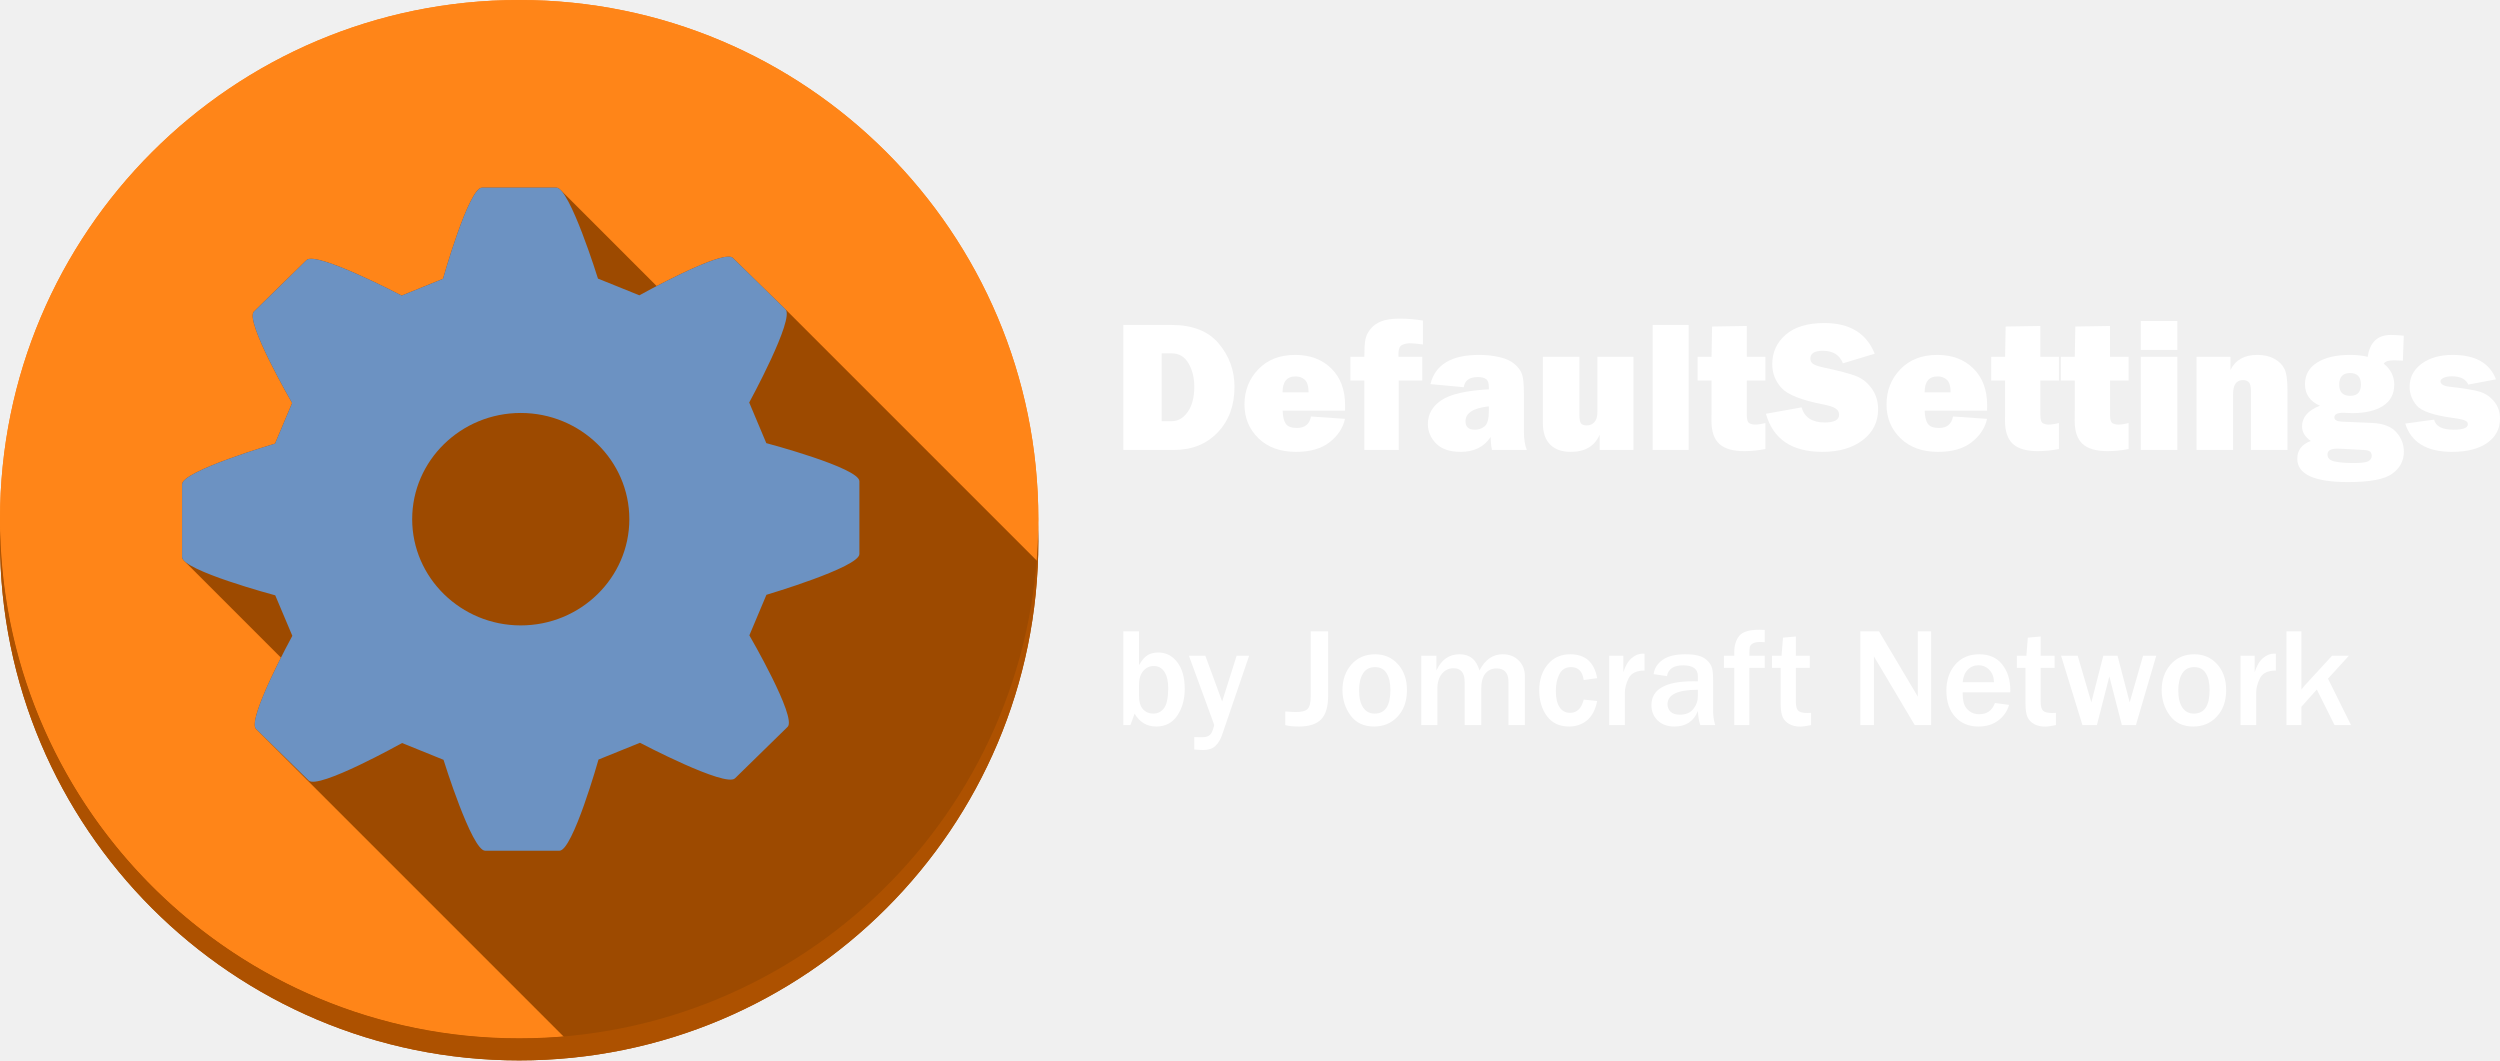
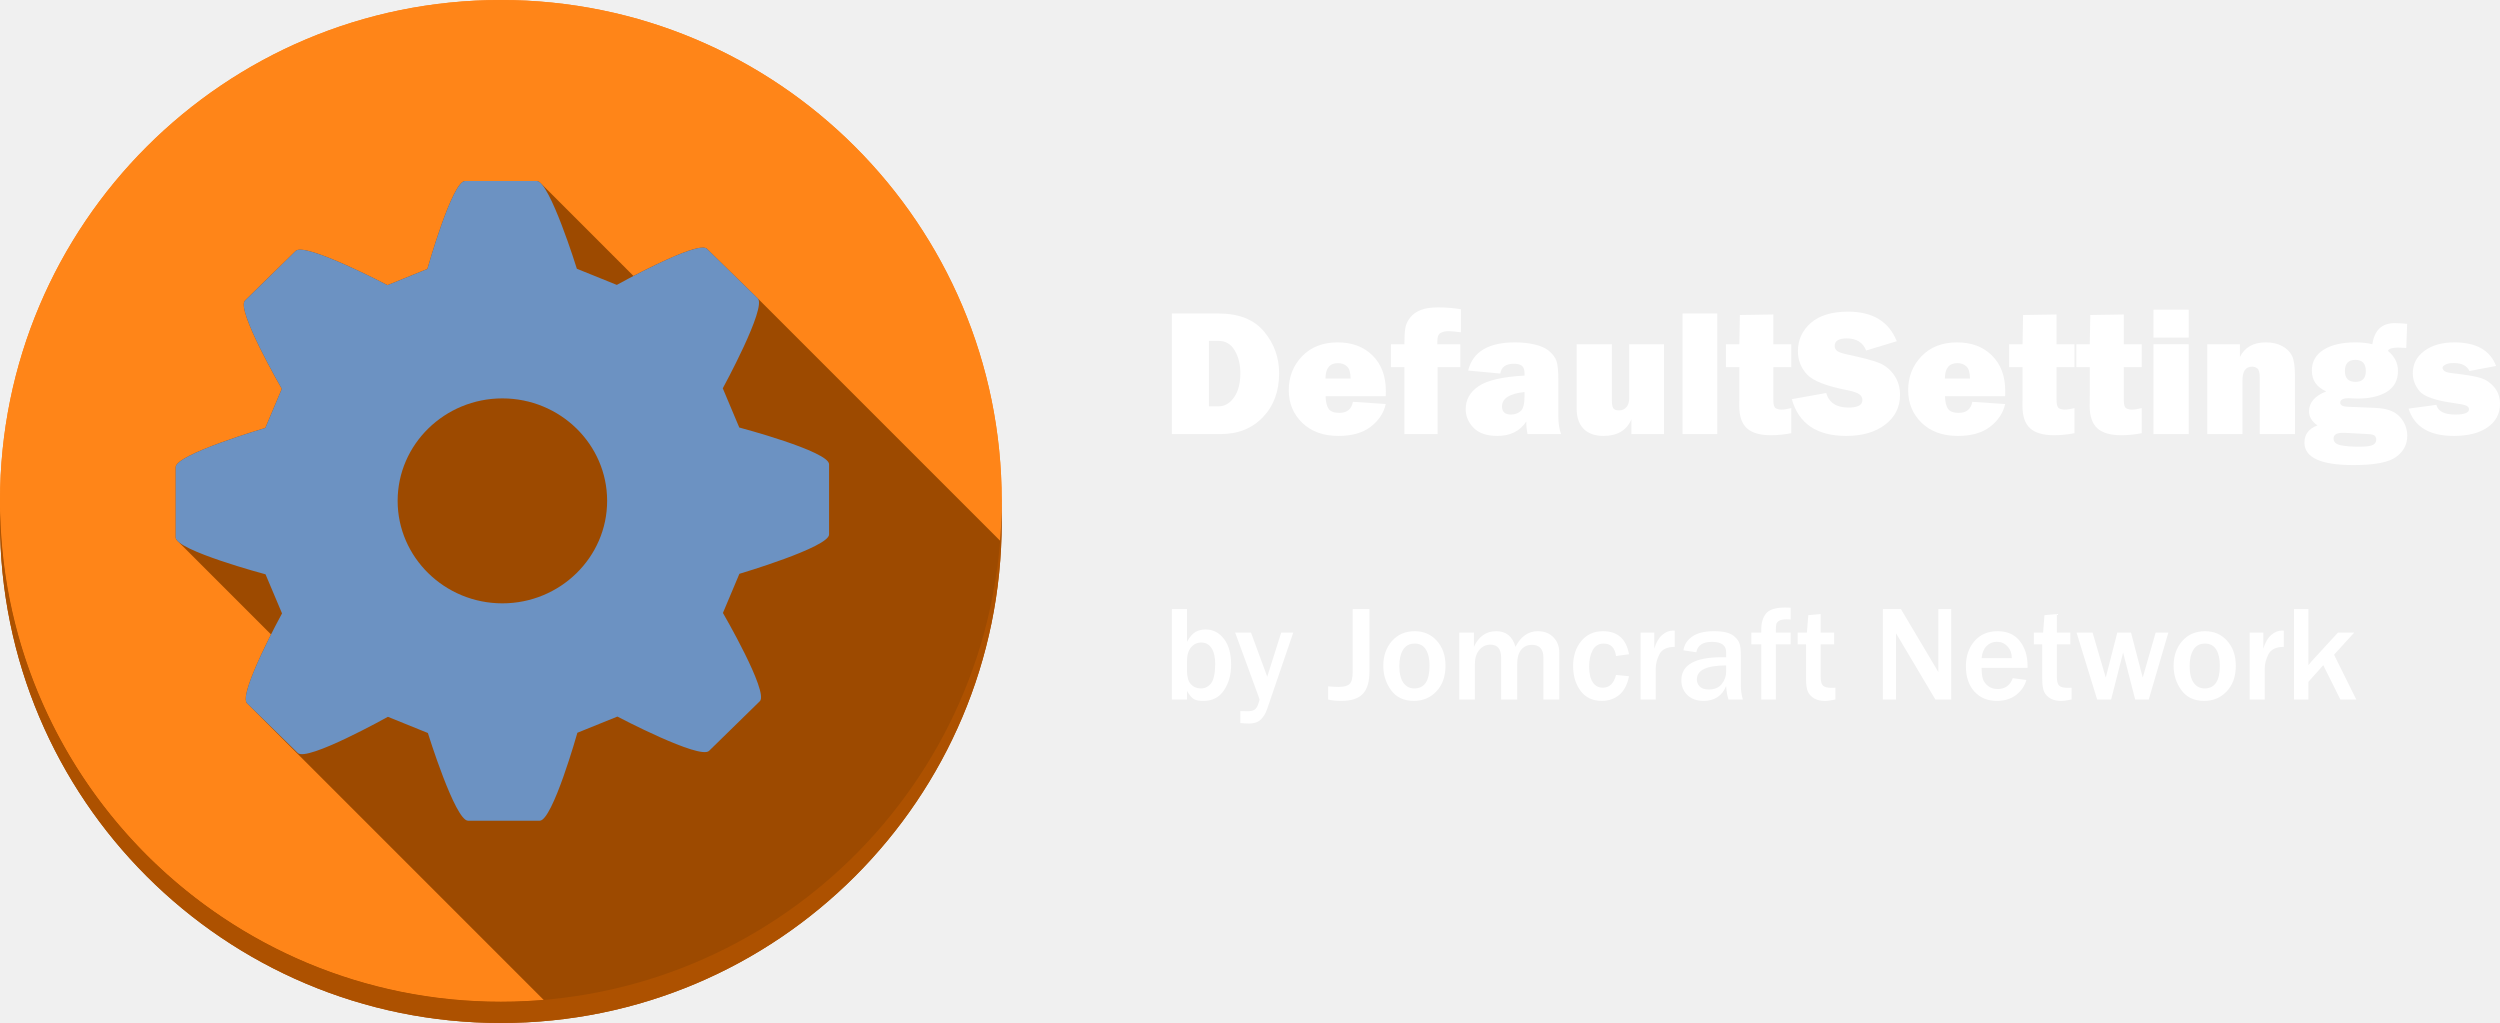
- <svg xmlns="http://www.w3.org/2000/svg" width="188.124mm" height="79.795mm" viewBox="0 0 188.124 79.795" version="1.1" id="svg1037">
+ <svg xmlns="http://www.w3.org/2000/svg" width="195.004mm" height="79.795mm" viewBox="0 0 195.004 79.795" version="1.1" id="svg1037">
  <defs id="defs1034">
    <rect x="199.837" y="488.663" width="366.888" height="48.398" id="rect4824" />
    <rect x="198.275" y="334.102" width="427.775" height="70.255" id="rect2376" />
    <clipPath clipPathUnits="userSpaceOnUse" id="clipPath996-4">
      <g transform="matrix(7.092631,0,0,7.092631,-2.856048,55.98772)" id="g1062-3">
        <g id="g1030-0">
          <path d="m 22.033,12.208 -0.545,-1.295 c 0,0 1.46,-2.673 1.156,-2.971 l -1.679,-1.639 c -0.299,-0.299 -2.978,1.193 -2.978,1.193 l -1.32,-0.533 c 0,0 -0.9,-2.9 -1.326,-2.9 h -2.369 c -0.425,0 -1.244,2.906 -1.244,2.906 l -1.318,0.535 c 0,0 -2.73,-1.432 -3.034,-1.131 l -1.676,1.641 c -0.299,0.299 1.218,2.916 1.218,2.916 l -0.545,1.293 c 0,0 -2.962,0.869 -2.962,1.295 v 2.322 c 0,0.426 2.969,1.219 2.969,1.219 l 0.545,1.291 c 0,0 -1.459,2.667 -1.157,2.969 l 1.678,1.643 c 0.3,0.3 2.977,-1.195 2.977,-1.195 l 1.321,0.535 c 0,0 0.9,2.898 1.327,2.898 h 2.369 c 0.425,0 1.244,-2.906 1.244,-2.906 l 1.322,-0.535 c 0,0 2.728,1.434 3.029,1.133 l 1.678,-1.641 c 0.302,-0.297 -1.22,-2.916 -1.22,-2.916 l 0.544,-1.293 c 0,0 2.963,-0.877 2.963,-1.299 v -2.32 c 0.003,-0.428 -2.967,-1.215 -2.967,-1.215 z m -4.366,2.423 c 0,1.867 -1.553,3.387 -3.461,3.387 -1.906,0 -3.461,-1.52 -3.461,-3.387 0,-1.867 1.555,-3.385 3.461,-3.385 1.909,10e-4 3.461,1.518 3.461,3.385 z" id="path998-3" />
          <g id="g1000-5" />
          <g id="g1002-3" />
          <g id="g1004-2" />
          <g id="g1006-5" />
          <g id="g1008-2" />
          <g id="g1010-0" />
          <g id="g1012-2" />
          <g id="g1014-1" />
          <g id="g1016-9" />
          <g id="g1018-4" />
          <g id="g1020-0" />
          <g id="g1022-8" />
          <g id="g1024-2" />
          <g id="g1026-8" />
          <g id="g1028-4" />
        </g>
        <g id="g1032-0" />
        <g id="g1034-7" />
        <g id="g1036-5" />
        <g id="g1038-3" />
        <g id="g1040-1" />
        <g id="g1042-1" />
        <g id="g1044-0" />
        <g id="g1046-1" />
        <g id="g1048-5" />
        <g id="g1050-6" />
        <g id="g1052-6" />
        <g id="g1054-5" />
        <g id="g1056-6" />
        <g id="g1058-1" />
        <g id="g1060-1" />
      </g>
    </clipPath>
    <rect x="198.275" y="334.102" width="427.775" height="70.255" id="rect2376-1" />
    <rect x="199.837" y="488.663" width="366.888" height="48.398" id="rect4824-6" />
  </defs>
+   <g id="layer2" style="display:none">
+     <text xml:space="preserve" transform="matrix(0.2645833,0,0,0.2645833,38.12939,-67.40329)" id="text2374-9" style="font-style:normal;font-variant:normal;font-weight:normal;font-stretch:normal;font-size:53.333px;line-height:1.25;font-family:'Franklin Gothic Heavy';-inkscape-font-specification:'Franklin Gothic Heavy, Normal';font-variant-ligatures:normal;font-variant-caps:normal;font-variant-numeric:normal;font-variant-east-asian:normal;white-space:pre;shape-inside:url(#rect2376-1);display:inline;fill:#000000;fill-opacity:1;stroke:none">
+       <tspan x="198.275" y="382.721" id="tspan1207">DefaultSettings</tspan>
+     </text>
+     <text xml:space="preserve" transform="matrix(0.2645833,0,0,0.2645833,37.82847,-84.37782)" id="text4822-2" style="font-style:normal;font-variant:normal;font-weight:normal;font-stretch:normal;font-size:40px;line-height:1.25;font-family:'Franklin Gothic Medium';-inkscape-font-specification:'Franklin Gothic Medium, Normal';font-variant-ligatures:normal;font-variant-caps:normal;font-variant-numeric:normal;font-variant-east-asian:normal;white-space:pre;shape-inside:url(#rect4824-6);display:inline;fill:#000000;fill-opacity:1;stroke:none">
+       <tspan x="199.836" y="525.127" id="tspan1209">by Jomcraft Network</tspan>
+     </text>
+   </g>
  <g id="layer1" style="display:inline">
-     <g aria-label="DefaultSettings" transform="matrix(0.2645833,0,0,0.2645833,31.25022,-67.40329)" id="text2374" style="font-size:53.333px;line-height:1.25;font-family:'Franklin Gothic Heavy';-inkscape-font-specification:'Franklin Gothic Heavy, Normal';white-space:pre;shape-inside:url(#rect2376);stroke-width:1.002;stroke-miterlimit:4;stroke-dasharray:none;fill:#ffffff;fill-opacity:1">
-       <path d="m 201.374,382.721 v -35.547 h 13.75 q 8.958,0 13.411,5.312 4.453,5.312 4.453,12.292 0,7.969 -4.792,12.969 -4.766,4.974 -12.396,4.974 z m 10.911,-8.177 h 2.839 q 2.708,0 4.557,-2.63 1.875,-2.63 1.875,-7.161 0,-3.88 -1.667,-6.693 -1.641,-2.812 -4.766,-2.812 h -2.839 z" id="path8685" style="stroke-width:1.002;stroke-miterlimit:4;stroke-dasharray:none;fill:#ffffff;fill-opacity:1" />
-       <path d="m 254.734,373.216 9.688,0.651 q -0.859,3.906 -4.401,6.667 -3.516,2.734 -9.531,2.734 -6.693,0 -10.677,-3.854 -3.984,-3.88 -3.984,-9.609 0,-5.938 3.932,-10.026 3.932,-4.089 10.495,-4.089 6.354,0 10.26,3.854 3.932,3.854 3.932,10.495 0,0.547 -0.026,1.51 h -17.734 q 0.052,2.5 0.885,3.724 0.833,1.198 3.177,1.198 3.385,0 3.984,-3.255 z m -0.677,-6.875 q -0.026,-2.682 -1.094,-3.594 -1.042,-0.938 -2.604,-0.938 -3.698,0 -3.698,4.531 z" id="path8687" style="stroke-width:1.002;stroke-miterlimit:4;stroke-dasharray:none;fill:#ffffff;fill-opacity:1" />
-       <path d="m 279.708,362.981 v 19.74 h -9.792 v -19.74 h -3.958 v -6.745 h 3.958 q 0,-3.281 0.286,-4.844 0.286,-1.589 1.432,-3.021 1.146,-1.458 3.073,-2.214 1.927,-0.781 5.182,-0.781 3.49,0 6.693,0.547 v 6.797 q -2.474,-0.339 -3.698,-0.339 -1.224,0 -2.24,0.495 -1.016,0.495 -1.016,2.422 v 0.938 h 6.771 v 6.745 z" id="path8689" style="stroke-width:1.002;stroke-miterlimit:4;stroke-dasharray:none;fill:#ffffff;fill-opacity:1" />
-       <path d="m 316.114,382.721 h -9.896 q -0.365,-1.693 -0.365,-3.698 -2.812,4.245 -8.516,4.245 -4.687,0 -7.031,-2.396 -2.318,-2.396 -2.318,-5.495 0,-4.193 3.802,-6.771 3.828,-2.604 13.542,-3.125 v -0.599 q 0,-1.745 -0.807,-2.318 -0.781,-0.573 -2.318,-0.573 -3.594,0 -4.01,2.891 l -9.479,-0.885 q 2.031,-8.307 13.828,-8.307 3.203,0 5.885,0.651 2.682,0.625 4.245,1.979 1.562,1.354 2.083,2.865 0.547,1.51 0.547,5.807 v 10.573 q 0,3.021 0.807,5.156 z M 305.333,370.325 q -6.641,0.703 -6.641,4.245 0,2.396 2.63,2.396 1.667,0 2.839,-0.99 1.172,-0.99 1.172,-4.375 z" id="path8691" style="stroke-width:1.002;stroke-miterlimit:4;stroke-dasharray:none;fill:#ffffff;fill-opacity:1" />
-       <path d="m 346.452,356.237 v 26.484 h -9.609 v -4.349 q -2.109,4.896 -8.229,4.896 -3.776,0 -5.859,-2.083 -2.057,-2.109 -2.057,-6.016 v -18.932 h 10.391 v 16.667 q 0,1.562 0.417,2.214 0.443,0.625 1.693,0.625 1.328,0 2.161,-0.938 0.833,-0.964 0.833,-2.682 v -15.885 z" id="path8693" style="stroke-width:1.002;stroke-miterlimit:4;stroke-dasharray:none;fill:#ffffff;fill-opacity:1" />
-       <path d="m 362.156,347.174 v 35.547 h -10.234 v -35.547 z" id="path8695" style="stroke-width:1.002;stroke-miterlimit:4;stroke-dasharray:none;fill:#ffffff;fill-opacity:1" />
-       <path d="m 383.978,356.237 v 6.745 h -5.286 v 9.766 q 0,2.005 0.755,2.396 0.755,0.365 1.562,0.365 1.25,0 2.969,-0.443 v 7.396 q -3.073,0.599 -6.042,0.599 -4.792,0 -7.057,-2.057 -2.24,-2.057 -2.24,-6.562 l 0.026,-3.099 v -8.359 h -3.958 v -6.745 h 3.958 l 0.156,-8.62 9.87,-0.156 v 8.776 z" id="path8697" style="stroke-width:1.002;stroke-miterlimit:4;stroke-dasharray:none;fill:#ffffff;fill-opacity:1" />
-       <path d="m 384.135,372.435 10.13,-1.823 q 1.276,4.297 6.562,4.297 4.115,0 4.115,-2.188 0,-1.146 -0.964,-1.771 -0.938,-0.651 -3.385,-1.146 -9.349,-1.797 -12.005,-4.688 -2.656,-2.891 -2.656,-6.797 0,-5.026 3.802,-8.359 3.828,-3.333 10.99,-3.333 10.859,0 14.349,8.724 l -9.036,2.734 q -1.406,-3.568 -5.703,-3.568 -3.568,0 -3.568,2.214 0,0.99 0.807,1.536 0.807,0.547 3.125,1.042 6.38,1.354 9.062,2.396 2.682,1.042 4.479,3.568 1.797,2.5 1.797,5.911 0,5.391 -4.375,8.75 -4.375,3.333 -11.484,3.333 -12.995,0 -16.042,-10.833 z" id="path8699" style="stroke-width:1.002;stroke-miterlimit:4;stroke-dasharray:none;fill:#ffffff;fill-opacity:1" />
-       <path d="m 437.338,373.216 9.687,0.651 q -0.859,3.906 -4.401,6.667 -3.516,2.734 -9.531,2.734 -6.693,0 -10.677,-3.854 -3.984,-3.88 -3.984,-9.609 0,-5.938 3.932,-10.026 3.932,-4.089 10.495,-4.089 6.354,0 10.26,3.854 3.932,3.854 3.932,10.495 0,0.547 -0.026,1.51 h -17.734 q 0.052,2.5 0.885,3.724 0.833,1.198 3.177,1.198 3.385,0 3.984,-3.255 z m -0.677,-6.875 q -0.026,-2.682 -1.094,-3.594 -1.042,-0.938 -2.604,-0.938 -3.698,0 -3.698,4.531 z" id="path8701" style="stroke-width:1.002;stroke-miterlimit:4;stroke-dasharray:none;fill:#ffffff;fill-opacity:1" />
-       <path d="m 467.468,356.237 v 6.745 h -5.286 v 9.766 q 0,2.005 0.755,2.396 0.755,0.365 1.562,0.365 1.25,0 2.969,-0.443 v 7.396 q -3.073,0.599 -6.042,0.599 -4.792,0 -7.057,-2.057 -2.24,-2.057 -2.24,-6.562 l 0.026,-3.099 v -8.359 h -3.958 v -6.745 h 3.958 l 0.156,-8.62 9.87,-0.156 v 8.776 z" id="path8703" style="stroke-width:1.002;stroke-miterlimit:4;stroke-dasharray:none;fill:#ffffff;fill-opacity:1" />
-       <path d="m 487.286,356.237 v 6.745 h -5.286 v 9.766 q 0,2.005 0.755,2.396 0.755,0.365 1.562,0.365 1.25,0 2.969,-0.443 v 7.396 q -3.073,0.599 -6.042,0.599 -4.792,0 -7.057,-2.057 -2.24,-2.057 -2.24,-6.562 l 0.026,-3.099 v -8.359 h -3.958 v -6.745 h 3.958 l 0.156,-8.62 9.87,-0.156 v 8.776 z" id="path8705" style="stroke-width:1.002;stroke-miterlimit:4;stroke-dasharray:none;fill:#ffffff;fill-opacity:1" />
-       <path d="m 501.14,346.054 v 8.229 h -10.391 v -8.229 z m 0,10.182 v 26.484 h -10.391 v -26.484 z" id="path8707" style="stroke-width:1.002;stroke-miterlimit:4;stroke-dasharray:none;fill:#ffffff;fill-opacity:1" />
-       <path d="m 532.468,382.721 h -10.391 v -16.667 q 0,-2.057 -0.651,-2.63 -0.625,-0.573 -1.589,-0.573 -2.839,0 -2.839,3.958 v 15.911 h -10.391 v -26.484 h 9.635 v 3.75 q 2.135,-4.297 7.63,-4.297 2.891,0 4.87,1.12 2.005,1.094 2.865,2.865 0.859,1.745 0.859,6.094 z" id="path8709" style="stroke-width:1.002;stroke-miterlimit:4;stroke-dasharray:none;fill:#ffffff;fill-opacity:1" />
-       <path d="m 565.541,350.221 -0.26,7.109 -0.495,-0.026 q -1.406,-0.078 -2.005,-0.078 -2.422,0 -2.917,0.964 2.969,2.448 2.969,5.911 0,4.062 -3.229,6.12 -3.203,2.031 -8.724,2.031 -0.13,0 -1.354,-0.052 -1.146,-0.052 -1.198,-0.052 -2.526,0 -2.526,1.302 0,1.146 2.24,1.224 l 8.516,0.365 q 4.661,0.208 6.823,2.604 2.188,2.396 2.188,5.599 0,3.802 -3.255,6.198 -3.229,2.422 -12.604,2.422 -14.453,0 -14.453,-6.641 0,-3.62 3.828,-5.052 -2.474,-1.745 -2.474,-4.141 0,-3.906 5.078,-5.885 -4.245,-1.849 -4.245,-6.146 0,-3.932 3.438,-6.12 3.438,-2.188 9.427,-2.188 2.734,0 4.974,0.547 0.911,-6.224 6.589,-6.224 1.302,0 3.672,0.208 z m -15.208,17.109 q 3.021,0 3.021,-3.203 0,-3.281 -3.099,-3.281 -3.073,0 -3.073,3.333 0,3.151 3.151,3.151 z m -2.656,15.052 q -0.573,-0.026 -1.146,-0.026 -2.682,0 -2.682,1.667 0,1.536 2.031,1.979 2.057,0.443 5.469,0.443 3.229,0 4.141,-0.547 0.938,-0.547 0.938,-1.51 0,-0.677 -0.417,-1.146 -0.417,-0.443 -1.979,-0.521 z" id="path8711" style="stroke-width:1.002;stroke-miterlimit:4;stroke-dasharray:none;fill:#ffffff;fill-opacity:1" />
-       <path d="m 565.957,375.221 8.203,-1.12 q 0.703,2.865 5.573,2.865 4.036,0 4.036,-1.562 0,-0.677 -0.781,-1.042 -0.781,-0.391 -3.698,-0.781 -8.073,-1.12 -10.078,-3.49 -2.005,-2.396 -2.005,-5.312 0,-4.062 3.385,-6.562 3.385,-2.526 8.88,-2.526 9.635,0 12.292,6.953 l -7.865,1.484 q -1.094,-2.344 -4.609,-2.344 -1.667,0 -2.5,0.469 -0.807,0.443 -0.807,0.885 0,1.302 2.5,1.589 6.51,0.729 8.828,1.484 2.318,0.755 3.958,2.76 1.641,2.005 1.641,4.844 0,4.349 -3.646,6.901 -3.62,2.552 -10,2.552 -10.755,0 -13.307,-8.047 z" id="path8713" style="stroke-width:1.002;stroke-miterlimit:4;stroke-dasharray:none;fill:#ffffff;fill-opacity:1" />
+     <g aria-label="DefaultSettings" transform="matrix(0.2645833,0,0,0.2645833,38.12939,-67.40329)" id="text2374" style="font-size:53.333px;line-height:1.25;font-family:'Franklin Gothic Heavy';-inkscape-font-specification:'Franklin Gothic Heavy, Normal';white-space:pre;shape-inside:url(#rect2376);fill:#ffffff;fill-opacity:1">
+       <path d="m 201.374,382.721 v -35.547 h 13.75 q 8.958,0 13.411,5.312 4.453,5.312 4.453,12.292 0,7.969 -4.792,12.969 -4.766,4.974 -12.396,4.974 z m 10.911,-8.177 h 2.839 q 2.708,0 4.557,-2.63 1.875,-2.63 1.875,-7.161 0,-3.88 -1.667,-6.693 -1.641,-2.812 -4.766,-2.812 h -2.839 z" id="path8685" style="fill:#ffffff;fill-opacity:1" />
+       <path d="m 254.734,373.216 9.688,0.651 q -0.859,3.906 -4.401,6.667 -3.516,2.734 -9.531,2.734 -6.693,0 -10.677,-3.854 -3.984,-3.88 -3.984,-9.609 0,-5.938 3.932,-10.026 3.932,-4.089 10.495,-4.089 6.354,0 10.26,3.854 3.932,3.854 3.932,10.495 0,0.547 -0.026,1.51 h -17.734 q 0.052,2.5 0.885,3.724 0.833,1.198 3.177,1.198 3.385,0 3.984,-3.255 z m -0.677,-6.875 q -0.026,-2.682 -1.094,-3.594 -1.042,-0.938 -2.604,-0.938 -3.698,0 -3.698,4.531 z" id="path8687" style="fill:#ffffff;fill-opacity:1" />
+       <path d="m 279.708,362.981 v 19.74 h -9.792 v -19.74 h -3.958 v -6.745 h 3.958 q 0,-3.281 0.286,-4.844 0.286,-1.589 1.432,-3.021 1.146,-1.458 3.073,-2.214 1.927,-0.781 5.182,-0.781 3.49,0 6.693,0.547 v 6.797 q -2.474,-0.339 -3.698,-0.339 -1.224,0 -2.24,0.495 -1.016,0.495 -1.016,2.422 v 0.938 h 6.771 v 6.745 z" id="path8689" style="fill:#ffffff;fill-opacity:1" />
+       <path d="m 316.114,382.721 h -9.896 q -0.365,-1.693 -0.365,-3.698 -2.812,4.245 -8.516,4.245 -4.687,0 -7.031,-2.396 -2.318,-2.396 -2.318,-5.495 0,-4.193 3.802,-6.771 3.828,-2.604 13.542,-3.125 v -0.599 q 0,-1.745 -0.807,-2.318 -0.781,-0.573 -2.318,-0.573 -3.594,0 -4.01,2.891 l -9.479,-0.885 q 2.031,-8.307 13.828,-8.307 3.203,0 5.885,0.651 2.682,0.625 4.245,1.979 1.562,1.354 2.083,2.865 0.547,1.51 0.547,5.807 v 10.573 q 0,3.021 0.807,5.156 z M 305.333,370.325 q -6.641,0.703 -6.641,4.245 0,2.396 2.63,2.396 1.667,0 2.839,-0.99 1.172,-0.99 1.172,-4.375 z" id="path8691" style="fill:#ffffff;fill-opacity:1" />
+       <path d="m 346.452,356.237 v 26.484 h -9.609 v -4.349 q -2.109,4.896 -8.229,4.896 -3.776,0 -5.859,-2.083 -2.057,-2.109 -2.057,-6.016 v -18.932 h 10.391 v 16.667 q 0,1.562 0.417,2.214 0.443,0.625 1.693,0.625 1.328,0 2.161,-0.938 0.833,-0.964 0.833,-2.682 v -15.885 z" id="path8693" style="fill:#ffffff;fill-opacity:1" />
+       <path d="m 362.156,347.174 v 35.547 h -10.234 v -35.547 z" id="path8695" style="fill:#ffffff;fill-opacity:1" />
+       <path d="m 383.978,356.237 v 6.745 h -5.286 v 9.766 q 0,2.005 0.755,2.396 0.755,0.365 1.562,0.365 1.25,0 2.969,-0.443 v 7.396 q -3.073,0.599 -6.042,0.599 -4.792,0 -7.057,-2.057 -2.24,-2.057 -2.24,-6.562 l 0.026,-3.099 v -8.359 h -3.958 v -6.745 h 3.958 l 0.156,-8.62 9.87,-0.156 v 8.776 z" id="path8697" style="fill:#ffffff;fill-opacity:1" />
+       <path d="m 384.135,372.435 10.13,-1.823 q 1.276,4.297 6.562,4.297 4.115,0 4.115,-2.188 0,-1.146 -0.964,-1.771 -0.938,-0.651 -3.385,-1.146 -9.349,-1.797 -12.005,-4.688 -2.656,-2.891 -2.656,-6.797 0,-5.026 3.802,-8.359 3.828,-3.333 10.99,-3.333 10.859,0 14.349,8.724 l -9.036,2.734 q -1.406,-3.568 -5.703,-3.568 -3.568,0 -3.568,2.214 0,0.99 0.807,1.536 0.807,0.547 3.125,1.042 6.38,1.354 9.062,2.396 2.682,1.042 4.479,3.568 1.797,2.5 1.797,5.911 0,5.391 -4.375,8.75 -4.375,3.333 -11.484,3.333 -12.995,0 -16.042,-10.833 z" id="path8699" style="fill:#ffffff;fill-opacity:1" />
+       <path d="m 437.338,373.216 9.687,0.651 q -0.859,3.906 -4.401,6.667 -3.516,2.734 -9.531,2.734 -6.693,0 -10.677,-3.854 -3.984,-3.88 -3.984,-9.609 0,-5.938 3.932,-10.026 3.932,-4.089 10.495,-4.089 6.354,0 10.26,3.854 3.932,3.854 3.932,10.495 0,0.547 -0.026,1.51 h -17.734 q 0.052,2.5 0.885,3.724 0.833,1.198 3.177,1.198 3.385,0 3.984,-3.255 z m -0.677,-6.875 q -0.026,-2.682 -1.094,-3.594 -1.042,-0.938 -2.604,-0.938 -3.698,0 -3.698,4.531 z" id="path8701" style="fill:#ffffff;fill-opacity:1" />
+       <path d="m 467.468,356.237 v 6.745 h -5.286 v 9.766 q 0,2.005 0.755,2.396 0.755,0.365 1.562,0.365 1.25,0 2.969,-0.443 v 7.396 q -3.073,0.599 -6.042,0.599 -4.792,0 -7.057,-2.057 -2.24,-2.057 -2.24,-6.562 l 0.026,-3.099 v -8.359 h -3.958 v -6.745 h 3.958 l 0.156,-8.62 9.87,-0.156 v 8.776 z" id="path8703" style="fill:#ffffff;fill-opacity:1" />
+       <path d="m 487.286,356.237 v 6.745 h -5.286 v 9.766 q 0,2.005 0.755,2.396 0.755,0.365 1.562,0.365 1.25,0 2.969,-0.443 v 7.396 q -3.073,0.599 -6.042,0.599 -4.792,0 -7.057,-2.057 -2.24,-2.057 -2.24,-6.562 l 0.026,-3.099 v -8.359 h -3.958 v -6.745 h 3.958 l 0.156,-8.62 9.87,-0.156 v 8.776 z" id="path8705" style="fill:#ffffff;fill-opacity:1" />
+       <path d="m 501.14,346.054 v 8.229 h -10.391 v -8.229 z m 0,10.182 v 26.484 h -10.391 v -26.484 z" id="path8707" style="fill:#ffffff;fill-opacity:1" />
+       <path d="m 532.468,382.721 h -10.391 v -16.667 q 0,-2.057 -0.651,-2.63 -0.625,-0.573 -1.589,-0.573 -2.839,0 -2.839,3.958 v 15.911 h -10.391 v -26.484 h 9.635 v 3.75 q 2.135,-4.297 7.63,-4.297 2.891,0 4.87,1.12 2.005,1.094 2.865,2.865 0.859,1.745 0.859,6.094 z" id="path8709" style="fill:#ffffff;fill-opacity:1" />
+       <path d="m 565.541,350.221 -0.26,7.109 -0.495,-0.026 q -1.406,-0.078 -2.005,-0.078 -2.422,0 -2.917,0.964 2.969,2.448 2.969,5.911 0,4.062 -3.229,6.12 -3.203,2.031 -8.724,2.031 -0.13,0 -1.354,-0.052 -1.146,-0.052 -1.198,-0.052 -2.526,0 -2.526,1.302 0,1.146 2.24,1.224 l 8.516,0.365 q 4.661,0.208 6.823,2.604 2.188,2.396 2.188,5.599 0,3.802 -3.255,6.198 -3.229,2.422 -12.604,2.422 -14.453,0 -14.453,-6.641 0,-3.62 3.828,-5.052 -2.474,-1.745 -2.474,-4.141 0,-3.906 5.078,-5.885 -4.245,-1.849 -4.245,-6.146 0,-3.932 3.438,-6.12 3.438,-2.188 9.427,-2.188 2.734,0 4.974,0.547 0.911,-6.224 6.589,-6.224 1.302,0 3.672,0.208 z m -15.208,17.109 q 3.021,0 3.021,-3.203 0,-3.281 -3.099,-3.281 -3.073,0 -3.073,3.333 0,3.151 3.151,3.151 z m -2.656,15.052 q -0.573,-0.026 -1.146,-0.026 -2.682,0 -2.682,1.667 0,1.536 2.031,1.979 2.057,0.443 5.469,0.443 3.229,0 4.141,-0.547 0.938,-0.547 0.938,-1.51 0,-0.677 -0.417,-1.146 -0.417,-0.443 -1.979,-0.521 z" id="path8711" style="fill:#ffffff;fill-opacity:1" />
+       <path d="m 565.957,375.221 8.203,-1.12 q 0.703,2.865 5.573,2.865 4.036,0 4.036,-1.562 0,-0.677 -0.781,-1.042 -0.781,-0.391 -3.698,-0.781 -8.073,-1.12 -10.078,-3.49 -2.005,-2.396 -2.005,-5.312 0,-4.062 3.385,-6.562 3.385,-2.526 8.88,-2.526 9.635,0 12.292,6.953 l -7.865,1.484 q -1.094,-2.344 -4.609,-2.344 -1.667,0 -2.5,0.469 -0.807,0.443 -0.807,0.885 0,1.302 2.5,1.589 6.51,0.729 8.828,1.484 2.318,0.755 3.958,2.76 1.641,2.005 1.641,4.844 0,4.349 -3.646,6.901 -3.62,2.552 -10,2.552 -10.755,0 -13.307,-8.047 z" id="path8713" style="fill:#ffffff;fill-opacity:1" />
    </g>
-     <g aria-label="by Jomcraft Network" transform="matrix(0.2645833,0,0,0.2645833,30.94929,-84.37782)" id="text4822" style="font-size:40px;line-height:1.25;font-family:'Franklin Gothic Medium';-inkscape-font-specification:'Franklin Gothic Medium, Normal';white-space:pre;shape-inside:url(#rect4824);fill:#ffffff;fill-opacity:1">
-       <path d="m 204.523,525.127 h -2.012 v -26.66 h 4.453 v 9.629 q 1.27,-2.207 2.539,-2.91 1.27,-0.703 2.969,-0.703 3.242,0 5.371,2.754 2.129,2.754 2.129,7.637 0,4.414 -2.109,7.539 -2.09,3.125 -6.016,3.125 -3.945,0 -6.133,-3.652 z m 2.441,-8.418 q 0,2.637 1.133,3.906 1.152,1.25 2.969,1.25 1.758,0 2.949,-1.445 1.191,-1.445 1.27,-5.664 0,-3.086 -1.074,-4.746 -1.074,-1.68 -3.027,-1.68 -1.836,0 -3.027,1.426 -1.191,1.426 -1.191,4.023 z" id="path8833" style="fill:#ffffff;fill-opacity:1" />
+     <g aria-label="by Jomcraft Network" transform="matrix(0.2645833,0,0,0.2645833,37.82846,-84.37782)" id="text4822" style="font-size:40px;line-height:1.25;font-family:'Franklin Gothic Medium';-inkscape-font-specification:'Franklin Gothic Medium, Normal';white-space:pre;shape-inside:url(#rect4824);fill:#ffffff;fill-opacity:1">
+       <path d="m 206.965,525.127 h -4.453 v -26.66 h 4.453 l 3.5e-4,9.629 c 0.846,-1.471 1.692,-2.441 2.539,-2.91 0.846,-0.469 1.836,-0.703 2.969,-0.703 2.161,0 3.952,0.918 5.371,2.754 1.419,1.836 2.129,4.382 2.129,7.637 0,2.943 -0.703,5.456 -2.109,7.539 -1.393,2.083 -3.398,3.125 -6.016,3.125 -2.63,0 -3.424,-0.486 -4.882,-2.921 z m -3.5e-4,-8.418 c 0,1.758 0.378,3.06 1.133,3.906 0.768,0.833 1.758,1.25 2.969,1.25 1.172,0 2.155,-0.482 2.949,-1.445 0.794,-0.964 1.217,-2.852 1.27,-5.664 0,-2.057 -0.358,-3.639 -1.074,-4.746 -0.716,-1.12 -1.725,-1.68 -3.027,-1.68 -1.224,0 -2.233,0.475 -3.027,1.426 -0.794,0.951 -1.191,2.292 -1.191,4.023 z" id="path8833" style="fill:#ffffff;fill-opacity:1" />
      <path d="m 238.293,505.4 -7.676,22.461 q -0.703,2.07 -1.934,3.203 -1.211,1.152 -3.438,1.152 -0.879,0 -2.559,-0.137 v -3.535 l 2.129,0.039 q 1.406,0 2.07,-0.469 0.684,-0.449 1.074,-1.621 0.391,-1.172 0.391,-1.367 0,-0.117 -0.41,-1.211 l -6.777,-18.516 h 4.668 l 4.785,13.008 4.121,-13.008 z" id="path8835" style="fill:#ffffff;fill-opacity:1" />
      <path d="m 260.754,498.467 v 18.398 q 0,4.59 -1.992,6.641 -1.973,2.031 -6.309,2.031 -2.5,0 -3.887,-0.41 v -3.867 q 2.188,0.156 3.086,0.156 2.402,0 3.281,-0.898 0.879,-0.898 0.879,-3.652 v -18.398 z" id="path8837" style="fill:#ffffff;fill-opacity:1" />
      <path d="m 273.82,525.537 q -4.375,0 -6.68,-3.145 -2.305,-3.145 -2.305,-7.207 0,-4.375 2.539,-7.285 2.559,-2.91 6.738,-2.91 3.965,0 6.504,2.832 2.559,2.832 2.559,7.363 0,4.668 -2.656,7.52 -2.637,2.832 -6.699,2.832 z m 0.156,-3.672 q 4.492,0 4.492,-6.699 0,-3.027 -1.074,-4.766 -1.074,-1.758 -3.301,-1.758 -2.305,0 -3.418,1.816 -1.113,1.797 -1.113,4.785 0,3.223 1.172,4.922 1.191,1.699 3.242,1.699 z" id="path8839" style="fill:#ffffff;fill-opacity:1" />
      <path d="m 316.711,525.127 h -4.668 v -12.285 q 0,-3.828 -3.398,-3.828 -1.973,0 -3.164,1.445 -1.172,1.445 -1.172,4.316 v 10.352 h -4.727 v -12.285 q 0,-3.887 -3.184,-3.887 -1.934,0 -3.262,1.562 -1.309,1.562 -1.309,4.258 v 10.352 h -4.59 v -19.727 h 4.316 v 4.199 q 2.109,-4.609 6.582,-4.609 4.355,0 5.664,4.609 2.383,-4.609 6.582,-4.609 2.852,0 4.59,1.777 1.738,1.777 1.738,4.414 z" id="path8841" style="fill:#ffffff;fill-opacity:1" />
      <path d="m 333.449,517.881 3.828,0.391 q -0.742,3.711 -2.871,5.488 -2.129,1.777 -5.137,1.777 -4.082,0 -6.289,-2.969 -2.188,-2.988 -2.188,-7.305 0,-4.453 2.402,-7.363 2.402,-2.91 6.406,-2.91 6.445,0 7.676,6.797 l -3.828,0.527 q -0.508,-3.672 -3.613,-3.672 -2.266,0 -3.301,1.992 -1.016,1.973 -1.016,4.785 0,2.988 1.055,4.609 1.074,1.621 2.988,1.621 2.93,0 3.887,-3.77 z" id="path8843" style="fill:#ffffff;fill-opacity:1" />
      <path d="m 345.148,525.127 h -4.453 v -19.727 h 4.023 v 4.707 q 0.859,-2.754 2.363,-4.023 1.504,-1.27 3.086,-1.27 0.215,0 0.586,0.019 v 4.785 q -3.398,0 -4.512,2.168 -1.094,2.168 -1.094,4.199 z" id="path8845" style="fill:#ffffff;fill-opacity:1" />
      <path d="m 370.832,525.127 h -4.238 q -0.566,-1.797 -0.684,-3.984 -1.777,4.395 -6.68,4.395 -2.949,0 -4.746,-1.719 -1.777,-1.738 -1.777,-4.355 0,-6.797 11.934,-6.797 0.469,0 1.27,0.019 v -1.484 q 0,-3.066 -4.18,-3.066 -4.062,0 -4.609,3.066 l -3.789,-0.566 q 0.312,-2.461 2.539,-4.043 2.227,-1.602 6.445,-1.602 2.285,0 3.73,0.391 1.445,0.371 2.441,1.289 0.996,0.898 1.367,1.973 0.391,1.055 0.391,3.594 v 8.906 q 0,1.934 0.586,3.984 z m -4.922,-10.039 q -8.633,0 -8.633,4.121 0,1.23 0.859,2.109 0.879,0.859 2.637,0.859 2.539,0 3.828,-1.602 1.309,-1.621 1.309,-3.672 z" id="path8847" style="fill:#ffffff;fill-opacity:1" />
      <path d="m 380.559,525.127 h -4.297 V 508.857 h -2.93 v -3.457 h 2.93 v -0.977 q 0,-2.891 1.406,-4.648 1.406,-1.758 5.684,-1.758 0.625,0 1.582,0.039 v 3.496 q -0.84,-0.059 -1.152,-0.059 -1.641,0 -2.305,0.449 -0.664,0.43 -0.801,1.035 -0.117,0.586 -0.117,2.422 h 4.375 v 3.457 h -4.375 z" id="path8849" style="fill:#ffffff;fill-opacity:1" />
      <path d="m 398.117,521.65 v 3.477 q -1.992,0.43 -3.086,0.43 -1.797,0 -3.086,-0.703 -1.289,-0.723 -1.895,-1.953 -0.586,-1.25 -0.586,-3.828 V 508.857 h -2.461 v -3.457 h 2.715 l 0.41,-5.137 3.652,-0.332 v 5.469 h 3.965 v 3.457 h -3.965 v 9.629 q 0,1.855 0.664,2.539 0.684,0.664 2.559,0.664 0.527,0 1.113,-0.039 z" id="path8851" style="fill:#ffffff;fill-opacity:1" />
      <path d="m 432.258,525.127 h -4.668 l -10.117,-17.031 q -0.234,-0.391 -0.762,-1.27 -0.234,-0.391 -0.723,-1.23 v 19.531 h -3.867 v -26.66 h 5.312 l 9.336,15.703 q 0.117,0.195 1.699,2.871 v -18.574 h 3.789 z" id="path8853" style="fill:#ffffff;fill-opacity:1" />
      <path d="m 450.402,518.838 4.023,0.547 q -0.781,2.676 -3.047,4.414 -2.266,1.738 -5.684,1.738 -4.102,0 -6.602,-2.754 -2.5,-2.754 -2.5,-7.461 0,-4.473 2.52,-7.402 2.52,-2.93 6.836,-2.93 4.219,0 6.523,2.891 2.305,2.891 2.305,7.422 l -0.019,0.508 h -13.535 q 0,2.012 0.371,3.223 0.391,1.211 1.523,2.109 1.133,0.898 2.832,0.898 3.301,0 4.453,-3.203 z m -0.273,-5.898 q -0.019,-2.129 -1.289,-3.477 -1.25,-1.348 -3.105,-1.348 -1.836,0 -3.066,1.27 -1.23,1.25 -1.445,3.555 z" id="path8855" style="fill:#ffffff;fill-opacity:1" />
      <path d="m 467.746,521.65 v 3.477 q -1.992,0.43 -3.086,0.43 -1.797,0 -3.086,-0.703 -1.289,-0.723 -1.895,-1.953 -0.586,-1.25 -0.586,-3.828 V 508.857 h -2.461 v -3.457 h 2.715 l 0.41,-5.137 3.652,-0.332 v 5.469 h 3.965 v 3.457 h -3.965 v 9.629 q 0,1.855 0.664,2.539 0.684,0.664 2.559,0.664 0.527,0 1.113,-0.039 z" id="path8857" style="fill:#ffffff;fill-opacity:1" />
      <path d="M 496.281,505.4 490.5,525.127 h -4.004 l -3.555,-13.828 -3.535,13.828 h -4.121 l -6.074,-19.727 h 4.727 l 3.887,13.262 3.398,-13.262 h 4.043 l 3.457,13.262 3.809,-13.262 z" id="path8859" style="fill:#ffffff;fill-opacity:1" />
      <path d="m 506.809,525.537 q -4.375,0 -6.68,-3.145 -2.305,-3.145 -2.305,-7.207 0,-4.375 2.539,-7.285 2.559,-2.91 6.738,-2.91 3.965,0 6.504,2.832 2.559,2.832 2.559,7.363 0,4.668 -2.656,7.52 -2.637,2.832 -6.699,2.832 z m 0.156,-3.672 q 4.492,0 4.492,-6.699 0,-3.027 -1.074,-4.766 -1.074,-1.758 -3.301,-1.758 -2.305,0 -3.418,1.816 -1.113,1.797 -1.113,4.785 0,3.223 1.172,4.922 1.191,1.699 3.242,1.699 z" id="path8861" style="fill:#ffffff;fill-opacity:1" />
      <path d="m 524.699,525.127 h -4.453 v -19.727 h 4.023 v 4.707 q 0.859,-2.754 2.363,-4.023 1.504,-1.27 3.086,-1.27 0.215,0 0.586,0.019 v 4.785 q -3.398,0 -4.512,2.168 -1.094,2.168 -1.094,4.199 z" id="path8863" style="fill:#ffffff;fill-opacity:1" />
      <path d="m 551.672,525.127 h -4.688 l -5.039,-10.117 -4.375,4.902 v 5.215 h -4.258 v -26.66 h 4.258 v 16.543 q 0.566,-0.742 0.898,-1.113 l 7.812,-8.496 h 4.785 l -5.938,6.523 z" id="path8865" style="fill:#ffffff;fill-opacity:1" />
    </g>
    <g id="g6364" transform="matrix(0.4260655,0,0,0.4260655,6.960559,-61.65242)">
      <circle r="91.693" cy="240.291" cx="75.36" id="circle1066-3" style="fill:#ad5100;fill-opacity:1;fill-rule:nonzero;stroke:none;stroke-width:1.432;stroke-linecap:round;stroke-linejoin:round;stroke-miterlimit:4;stroke-dasharray:none;stroke-dashoffset:0;stroke-opacity:1" />
      <circle style="fill:#ff8518;fill-opacity:1;fill-rule:nonzero;stroke:none;stroke-width:1.432;stroke-linecap:round;stroke-linejoin:round;stroke-miterlimit:4;stroke-dasharray:none;stroke-dashoffset:0;stroke-opacity:1" id="path1064-1" cx="75.36" cy="236.395" r="91.693" />
      <circle r="91.693" cy="236.395" cx="75.36" id="circle940-1" style="fill:#ff8518;fill-opacity:1;fill-rule:nonzero;stroke:none;stroke-width:0.1;stroke-linecap:round;stroke-linejoin:round;stroke-miterlimit:4;stroke-dasharray:none;stroke-dashoffset:0;stroke-opacity:1" />
      <path id="path2005-1-2" style="fill:#9d4a00;fill-opacity:1;stroke:none;stroke-width:0.05;stroke-miterlimit:4;stroke-dasharray:none;stroke-opacity:1" d="m 68.797,177.838 c -2.354,0 -6.893,16.101 -6.893,16.101 l -7.302,2.964 c 0,0 -15.128,-7.934 -16.811,-6.267 l -9.286,9.092 c -1.655,1.655 6.748,16.157 6.748,16.157 l -3.019,7.164 c 0,0 -16.412,4.816 -16.412,7.175 v 12.866 c 0,0.047 0.009,0.095 0.022,0.144 0.004,0.013 0.008,0.027 0.012,0.04 0.013,0.039 0.03,0.078 0.05,0.118 0.006,0.011 0.011,0.023 0.017,0.034 0.028,0.049 0.062,0.099 0.101,0.15 0.009,0.012 0.02,0.025 0.03,0.037 0.035,0.043 0.074,0.086 0.117,0.13 0.007,0.007 0.012,0.014 0.02,0.022 l 0.038,0.037 17.051,17.051 c -2.272,4.501 -5.517,11.476 -4.398,12.595 l 54.474,54.474 c 44.656,-3.825 80.002,-39.372 83.575,-84.049 l -44.54,-44.54 -0.003,-0.004 -9.303,-9.081 c -1.139,-1.139 -8.511,2.412 -13.007,4.743 -0.156,0.081 -0.29,0.152 -0.439,0.23 l -16.967,-16.966 c -0.004,-0.004 -0.007,-0.006 -0.011,-0.01 -0.057,-0.056 -0.114,-0.107 -0.169,-0.152 -0.014,-0.012 -0.028,-0.022 -0.042,-0.033 -0.053,-0.041 -0.106,-0.078 -0.157,-0.107 -0.004,-0.003 -0.009,-0.006 -0.013,-0.008 -0.055,-0.031 -0.109,-0.054 -0.162,-0.071 -0.02,-0.006 -0.039,-0.013 -0.058,-0.018 -0.011,-0.003 -0.023,-0.006 -0.034,-0.008 -0.034,-0.006 -0.068,-0.01 -0.101,-0.01 z" />
      <g style="fill:#6c92c2;fill-opacity:1" id="g847-0" transform="matrix(5.540753,0,0,5.540753,-3.075232,155.3256)">
        <path style="fill:#6c92c2;fill-opacity:1" d="m 22.033,12.208 -0.545,-1.295 c 0,0 1.46,-2.673 1.156,-2.971 l -1.679,-1.639 c -0.299,-0.299 -2.978,1.193 -2.978,1.193 l -1.32,-0.533 c 0,0 -0.9,-2.9 -1.326,-2.9 h -2.369 c -0.425,0 -1.244,2.906 -1.244,2.906 l -1.318,0.535 c 0,0 -2.73,-1.432 -3.034,-1.131 l -1.676,1.641 c -0.299,0.299 1.218,2.916 1.218,2.916 l -0.545,1.293 c 0,0 -2.962,0.869 -2.962,1.295 v 2.322 c 0,0.426 2.969,1.219 2.969,1.219 l 0.545,1.291 c 0,0 -1.459,2.667 -1.157,2.969 l 1.678,1.643 c 0.3,0.3 2.977,-1.195 2.977,-1.195 l 1.321,0.535 c 0,0 0.9,2.898 1.327,2.898 h 2.369 c 0.425,0 1.244,-2.906 1.244,-2.906 l 1.322,-0.535 c 0,0 2.728,1.434 3.029,1.133 l 1.678,-1.641 c 0.302,-0.297 -1.22,-2.916 -1.22,-2.916 l 0.544,-1.293 c 0,0 2.963,-0.877 2.963,-1.299 v -2.32 c 0.003,-0.428 -2.967,-1.215 -2.967,-1.215 z m -4.366,2.423 c 0,1.867 -1.553,3.387 -3.461,3.387 -1.906,0 -3.461,-1.52 -3.461,-3.387 0,-1.867 1.555,-3.385 3.461,-3.385 1.909,10e-4 3.461,1.518 3.461,3.385 z" id="path815-6" />
        <g style="fill:#6c92c2;fill-opacity:1" id="g817-1" />
        <g style="fill:#6c92c2;fill-opacity:1" id="g819-3" />
        <g style="fill:#6c92c2;fill-opacity:1" id="g821-9" />
        <g style="fill:#6c92c2;fill-opacity:1" id="g823-0" />
        <g style="fill:#6c92c2;fill-opacity:1" id="g825-7" />
        <g style="fill:#6c92c2;fill-opacity:1" id="g827-4" />
        <g style="fill:#6c92c2;fill-opacity:1" id="g829-5" />
        <g style="fill:#6c92c2;fill-opacity:1" id="g831-7" />
        <g style="fill:#6c92c2;fill-opacity:1" id="g833-8" />
        <g style="fill:#6c92c2;fill-opacity:1" id="g835-5" />
        <g style="fill:#6c92c2;fill-opacity:1" id="g837-8" />
        <g style="fill:#6c92c2;fill-opacity:1" id="g839-3" />
        <g style="fill:#6c92c2;fill-opacity:1" id="g841-8" />
        <g style="fill:#6c92c2;fill-opacity:1" id="g843-5" />
        <g style="fill:#6c92c2;fill-opacity:1" id="g845-8" />
      </g>
      <rect style="fill:#87a6cd;fill-opacity:1;fill-rule:nonzero;stroke:none;stroke-width:1.275;stroke-linecap:round;stroke-linejoin:round;stroke-miterlimit:4;stroke-dasharray:none;stroke-dashoffset:0;stroke-opacity:1" id="rect920-4" width="76.214" height="149.917" x="21.334" y="84.805" clip-path="url(#clipPath996-4)" transform="matrix(0.7811987,0,0,0.7811987,-0.844088,111.5881)" />
      <path id="circle1081" style="fill:#ad5100;fill-opacity:1;fill-rule:nonzero;stroke:none;stroke-width:1.432;stroke-linecap:round;stroke-linejoin:round;stroke-miterlimit:4;stroke-dasharray:none;stroke-dashoffset:0;stroke-opacity:1" d="m -16.316,238.343 a 91.693,91.693 0 0 0 -0.021,1.949 91.693,91.693 0 0 0 91.693,91.693 91.693,91.693 0 0 0 91.694,-91.693 91.693,91.693 0 0 0 -0.021,-1.947 91.693,91.693 0 0 1 -91.673,89.744 91.693,91.693 0 0 1 -91.672,-89.746 z" />
    </g>
  </g>
-   <g id="layer2" style="display:none">
-     <text xml:space="preserve" transform="matrix(0.2645833,0,0,0.2645833,31.25022,-67.40329)" id="text2374-9" style="font-style:normal;font-variant:normal;font-weight:normal;font-stretch:normal;font-size:53.333px;line-height:1.25;font-family:'Franklin Gothic Heavy';-inkscape-font-specification:'Franklin Gothic Heavy, Normal';font-variant-ligatures:normal;font-variant-caps:normal;font-variant-numeric:normal;font-variant-east-asian:normal;white-space:pre;shape-inside:url(#rect2376-1);display:inline;fill:#000000;fill-opacity:1;stroke:none">
-       <tspan x="198.275" y="382.721" id="tspan9860">DefaultSettings</tspan>
-     </text>
-     <text xml:space="preserve" transform="matrix(0.2645833,0,0,0.2645833,30.9493,-84.37782)" id="text4822-2" style="font-style:normal;font-variant:normal;font-weight:normal;font-stretch:normal;font-size:40px;line-height:1.25;font-family:'Franklin Gothic Medium';-inkscape-font-specification:'Franklin Gothic Medium, Normal';font-variant-ligatures:normal;font-variant-caps:normal;font-variant-numeric:normal;font-variant-east-asian:normal;white-space:pre;shape-inside:url(#rect4824-6);display:inline;fill:#000000;fill-opacity:1;stroke:none">
-       <tspan x="199.836" y="525.127" id="tspan9862">by Jomcraft Network</tspan>
-     </text>
-   </g>
</svg>
